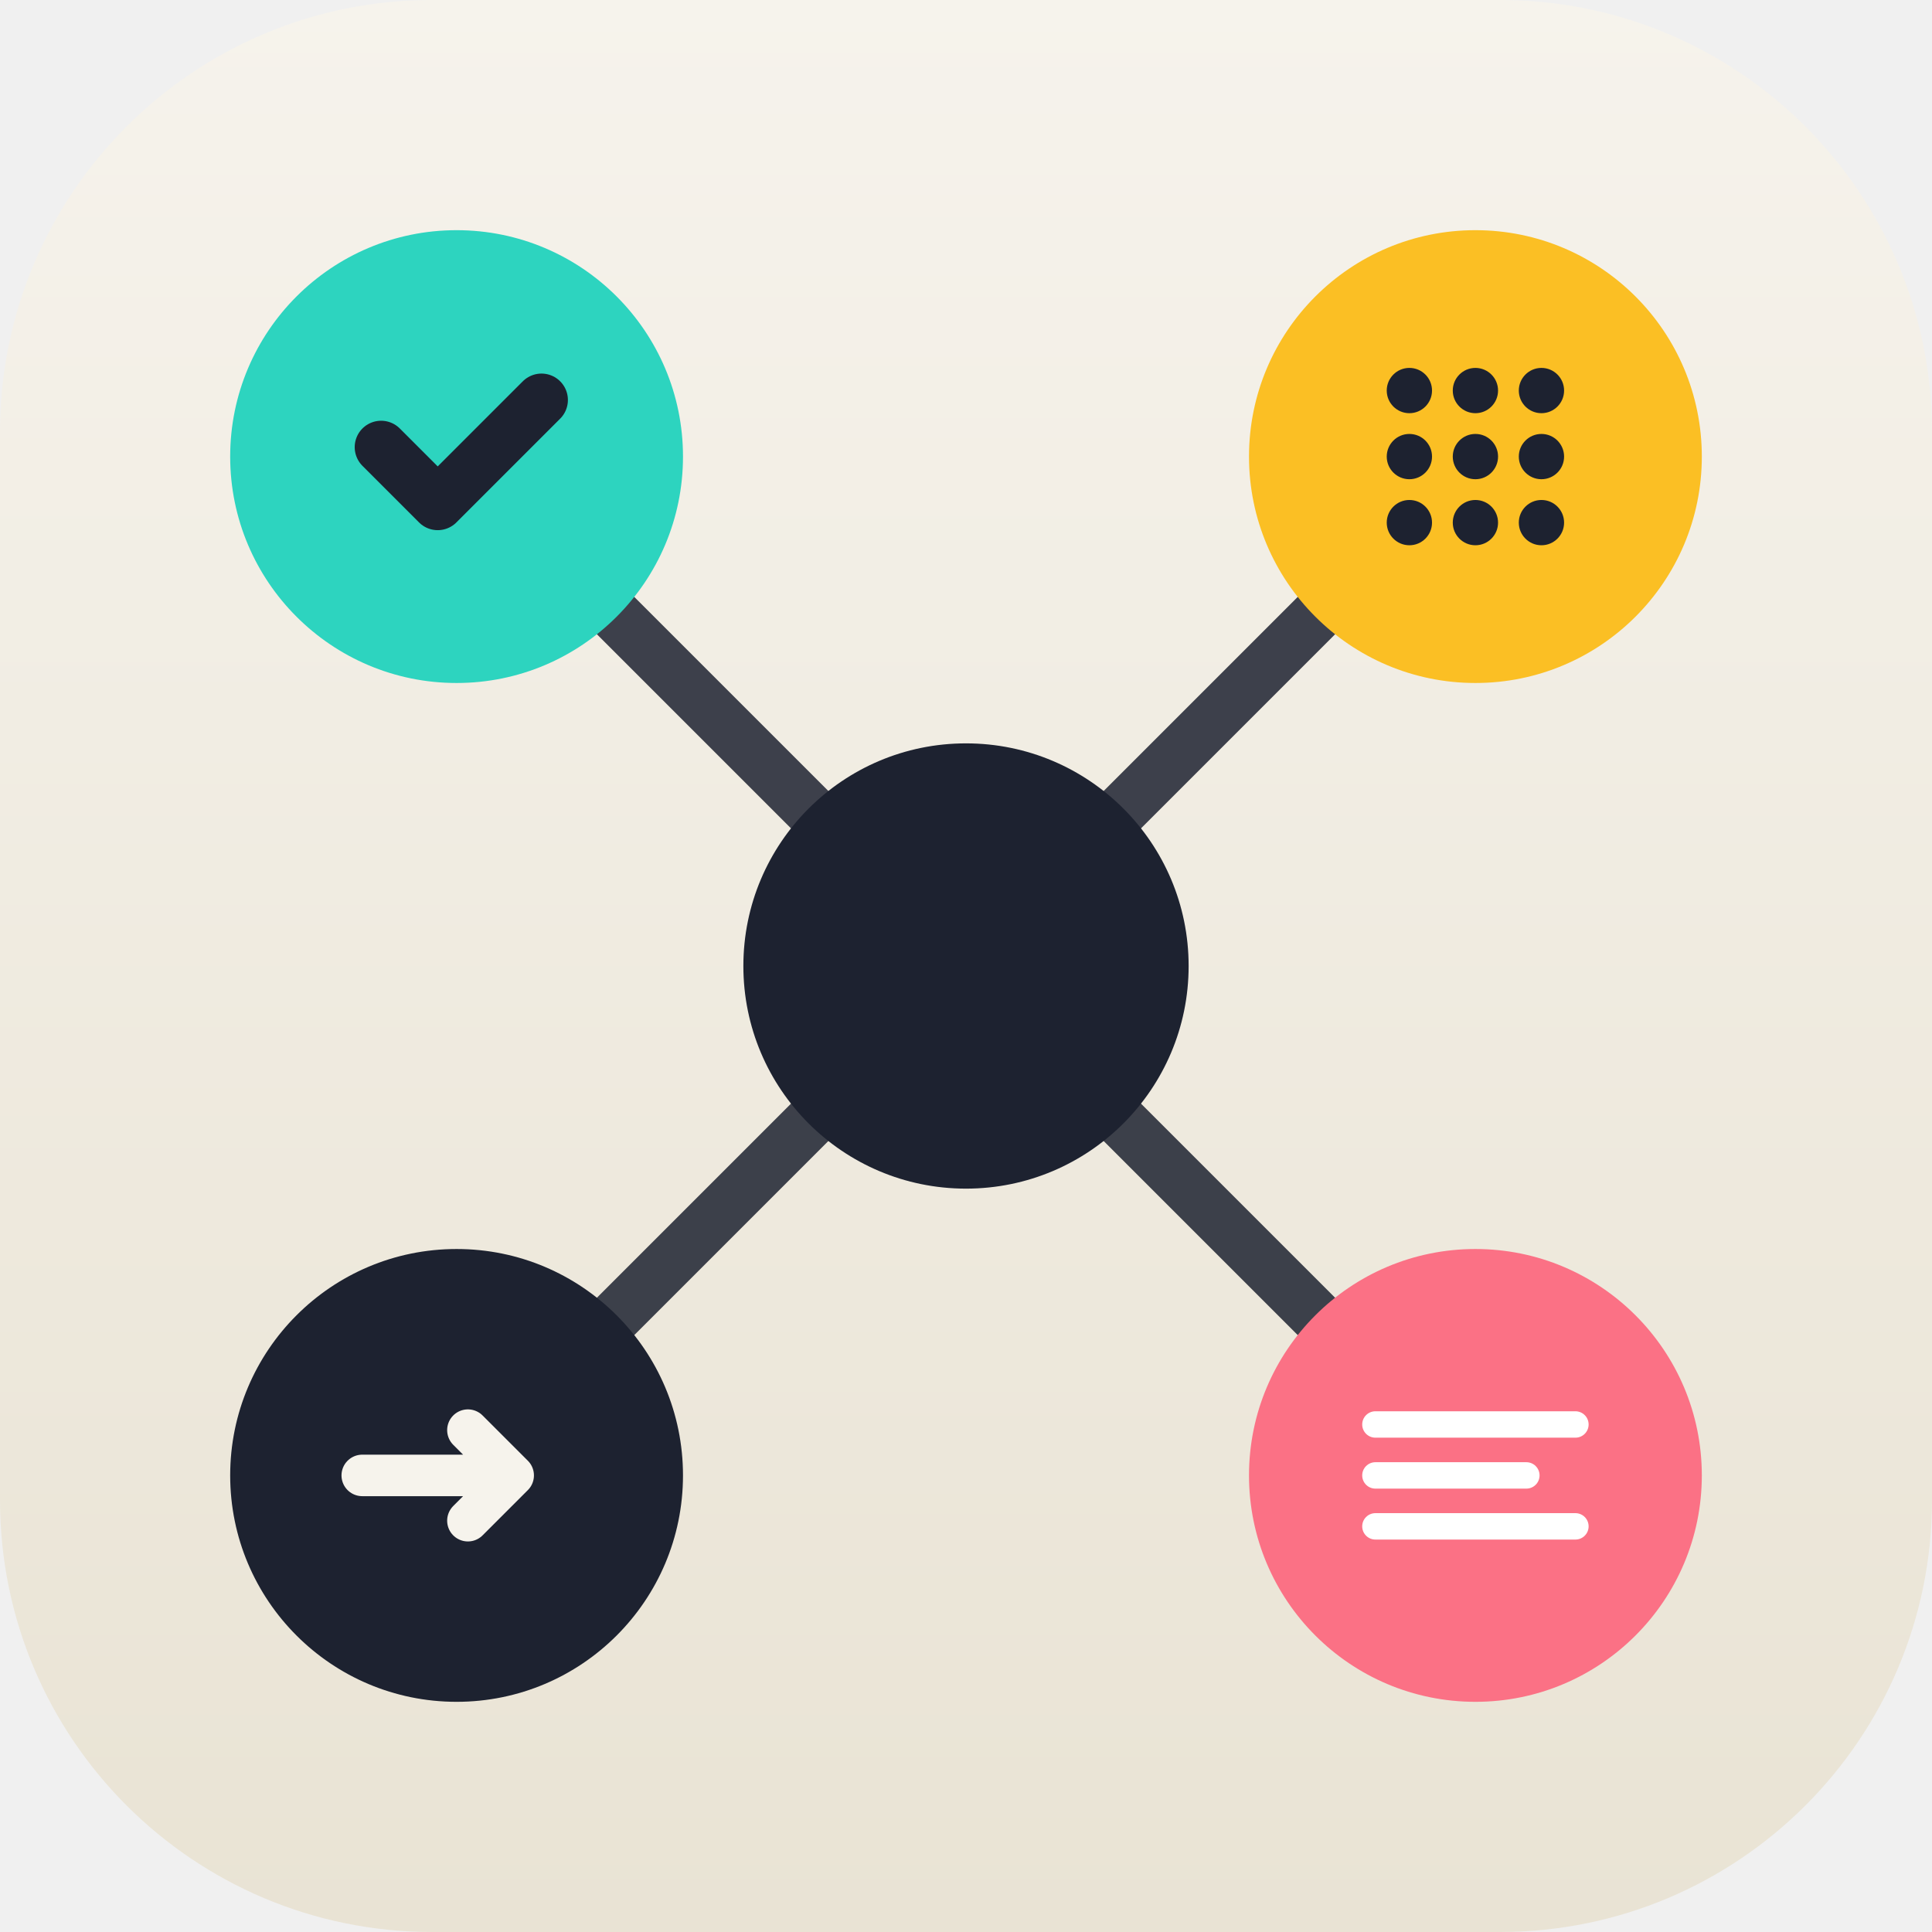
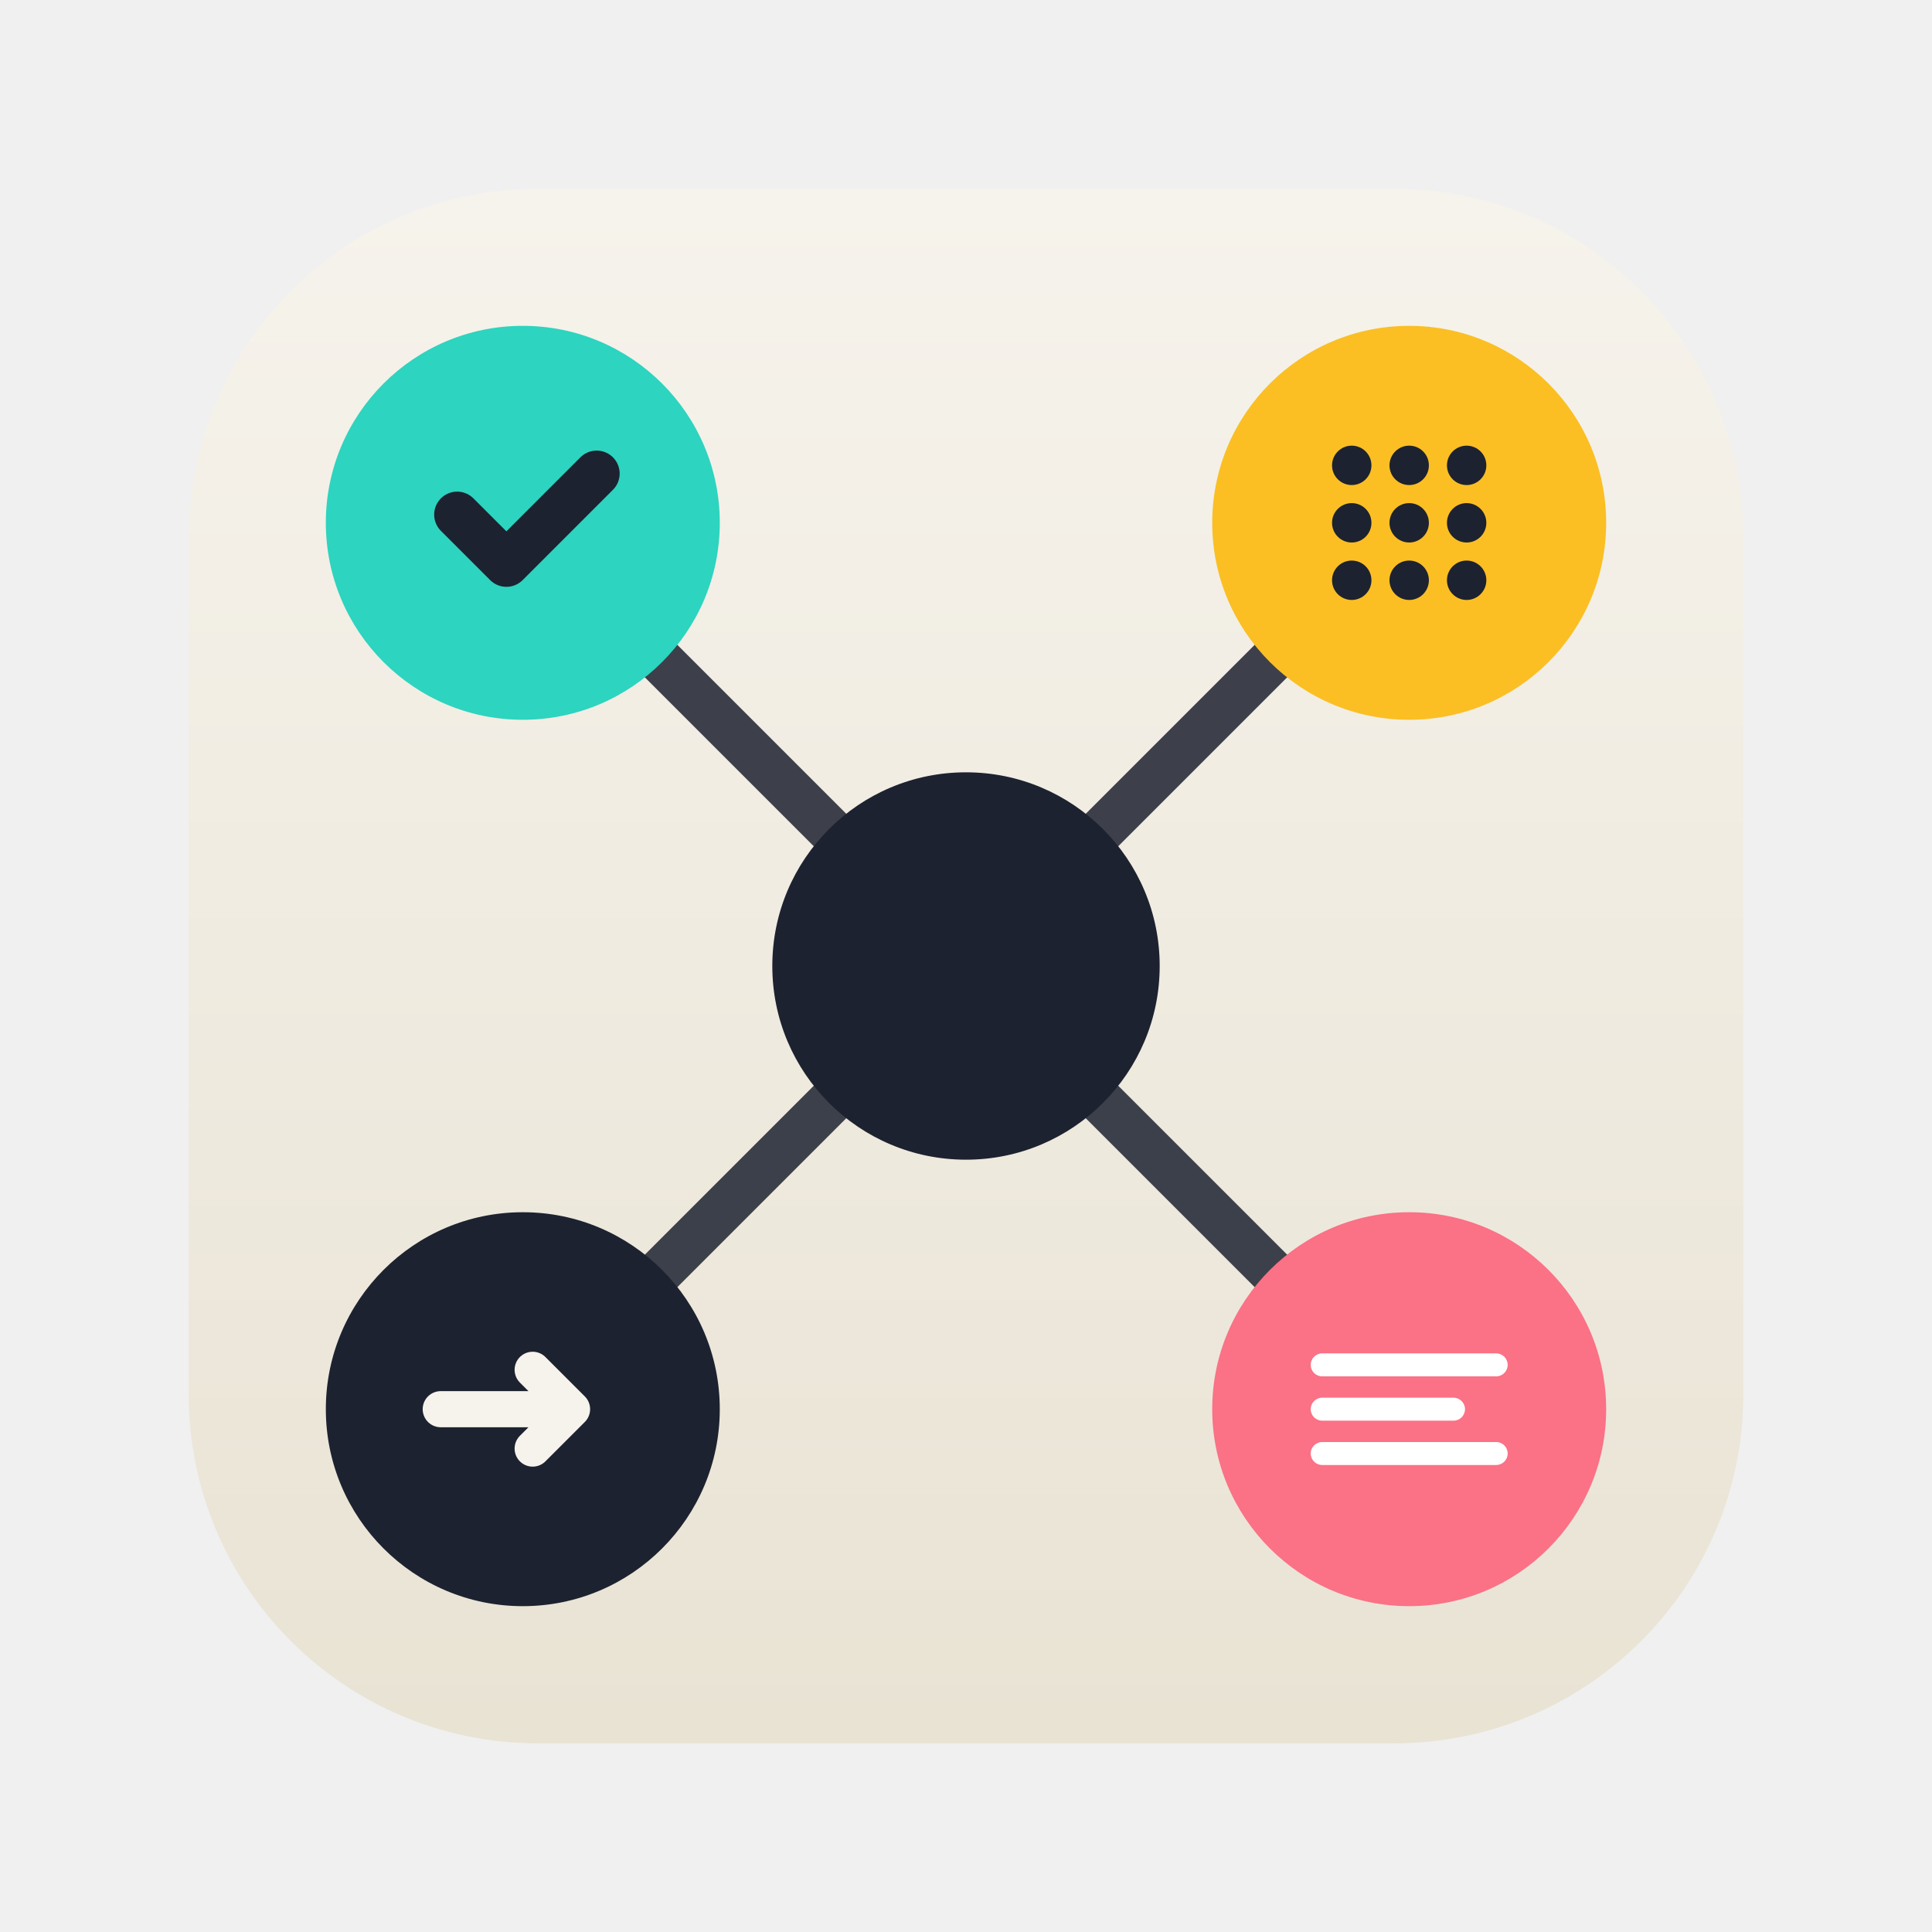
<svg xmlns="http://www.w3.org/2000/svg" width="1024" height="1024" viewBox="0 0 1024 1024">
  <defs>
    <clipPath id="squircle">
-       <rect x="0" y="0" width="1024" height="1024" rx="229" ry="229" />
+       <rect x="100" y="100" width="824" height="824" rx="185" ry="185" />
    </clipPath>
    <linearGradient id="bg" x1="0" y1="0" x2="0" y2="1">
      <stop offset="0" stop-color="#f6f3ec" />
      <stop offset="1" stop-color="#e9e3d4" />
    </linearGradient>
  </defs>
  <g clip-path="url(#squircle)">
-     <rect width="1024" height="1024" fill="url(#bg)" />
-     <g transform="translate(512,512)">
+     <rect x="100" y="100" width="824" height="824" fill="url(#bg)" />
+     <g transform="translate(512,512) scale(0.87)">
      <g stroke="#1d2230" stroke-width="28" stroke-linecap="round" opacity="0.85" fill="none">
        <line x1="0" y1="0" x2="-270" y2="-270" />
        <line x1="0" y1="0" x2="270" y2="-270" />
        <line x1="0" y1="0" x2="270" y2="270" />
        <line x1="0" y1="0" x2="-270" y2="270" />
      </g>
      <circle r="118" fill="#1d2230" />
      <circle cx="-270" cy="-270" r="120" fill="#2dd4bf" />
      <circle cx="270" cy="-270" r="120" fill="#fbbf24" />
      <circle cx="270" cy="270" r="120" fill="#fb7185" />
      <circle cx="-270" cy="270" r="120" fill="#1d2230" />
      <path d="M-310 -275 l30 30 l55 -55" stroke="#1d2230" stroke-width="28" stroke-linecap="round" stroke-linejoin="round" fill="none" />
      <g fill="#1d2230">
        <circle cx="235" cy="-305" r="12" />
        <circle cx="270" cy="-305" r="12" />
        <circle cx="305" cy="-305" r="12" />
        <circle cx="235" cy="-270" r="12" />
        <circle cx="270" cy="-270" r="12" />
        <circle cx="305" cy="-270" r="12" />
        <circle cx="235" cy="-235" r="12" />
        <circle cx="270" cy="-235" r="12" />
        <circle cx="305" cy="-235" r="12" />
      </g>
      <g fill="#ffffff">
        <rect x="210" y="236" width="120" height="14" rx="7" />
        <rect x="210" y="263" width="94" height="14" rx="7" />
        <rect x="210" y="290" width="120" height="14" rx="7" />
      </g>
      <path d="M-320 270 L-240 270 M-264 246 L-240 270 L-264 294" stroke="#f6f3ec" stroke-width="22" fill="none" stroke-linecap="round" stroke-linejoin="round" />
    </g>
  </g>
</svg>
